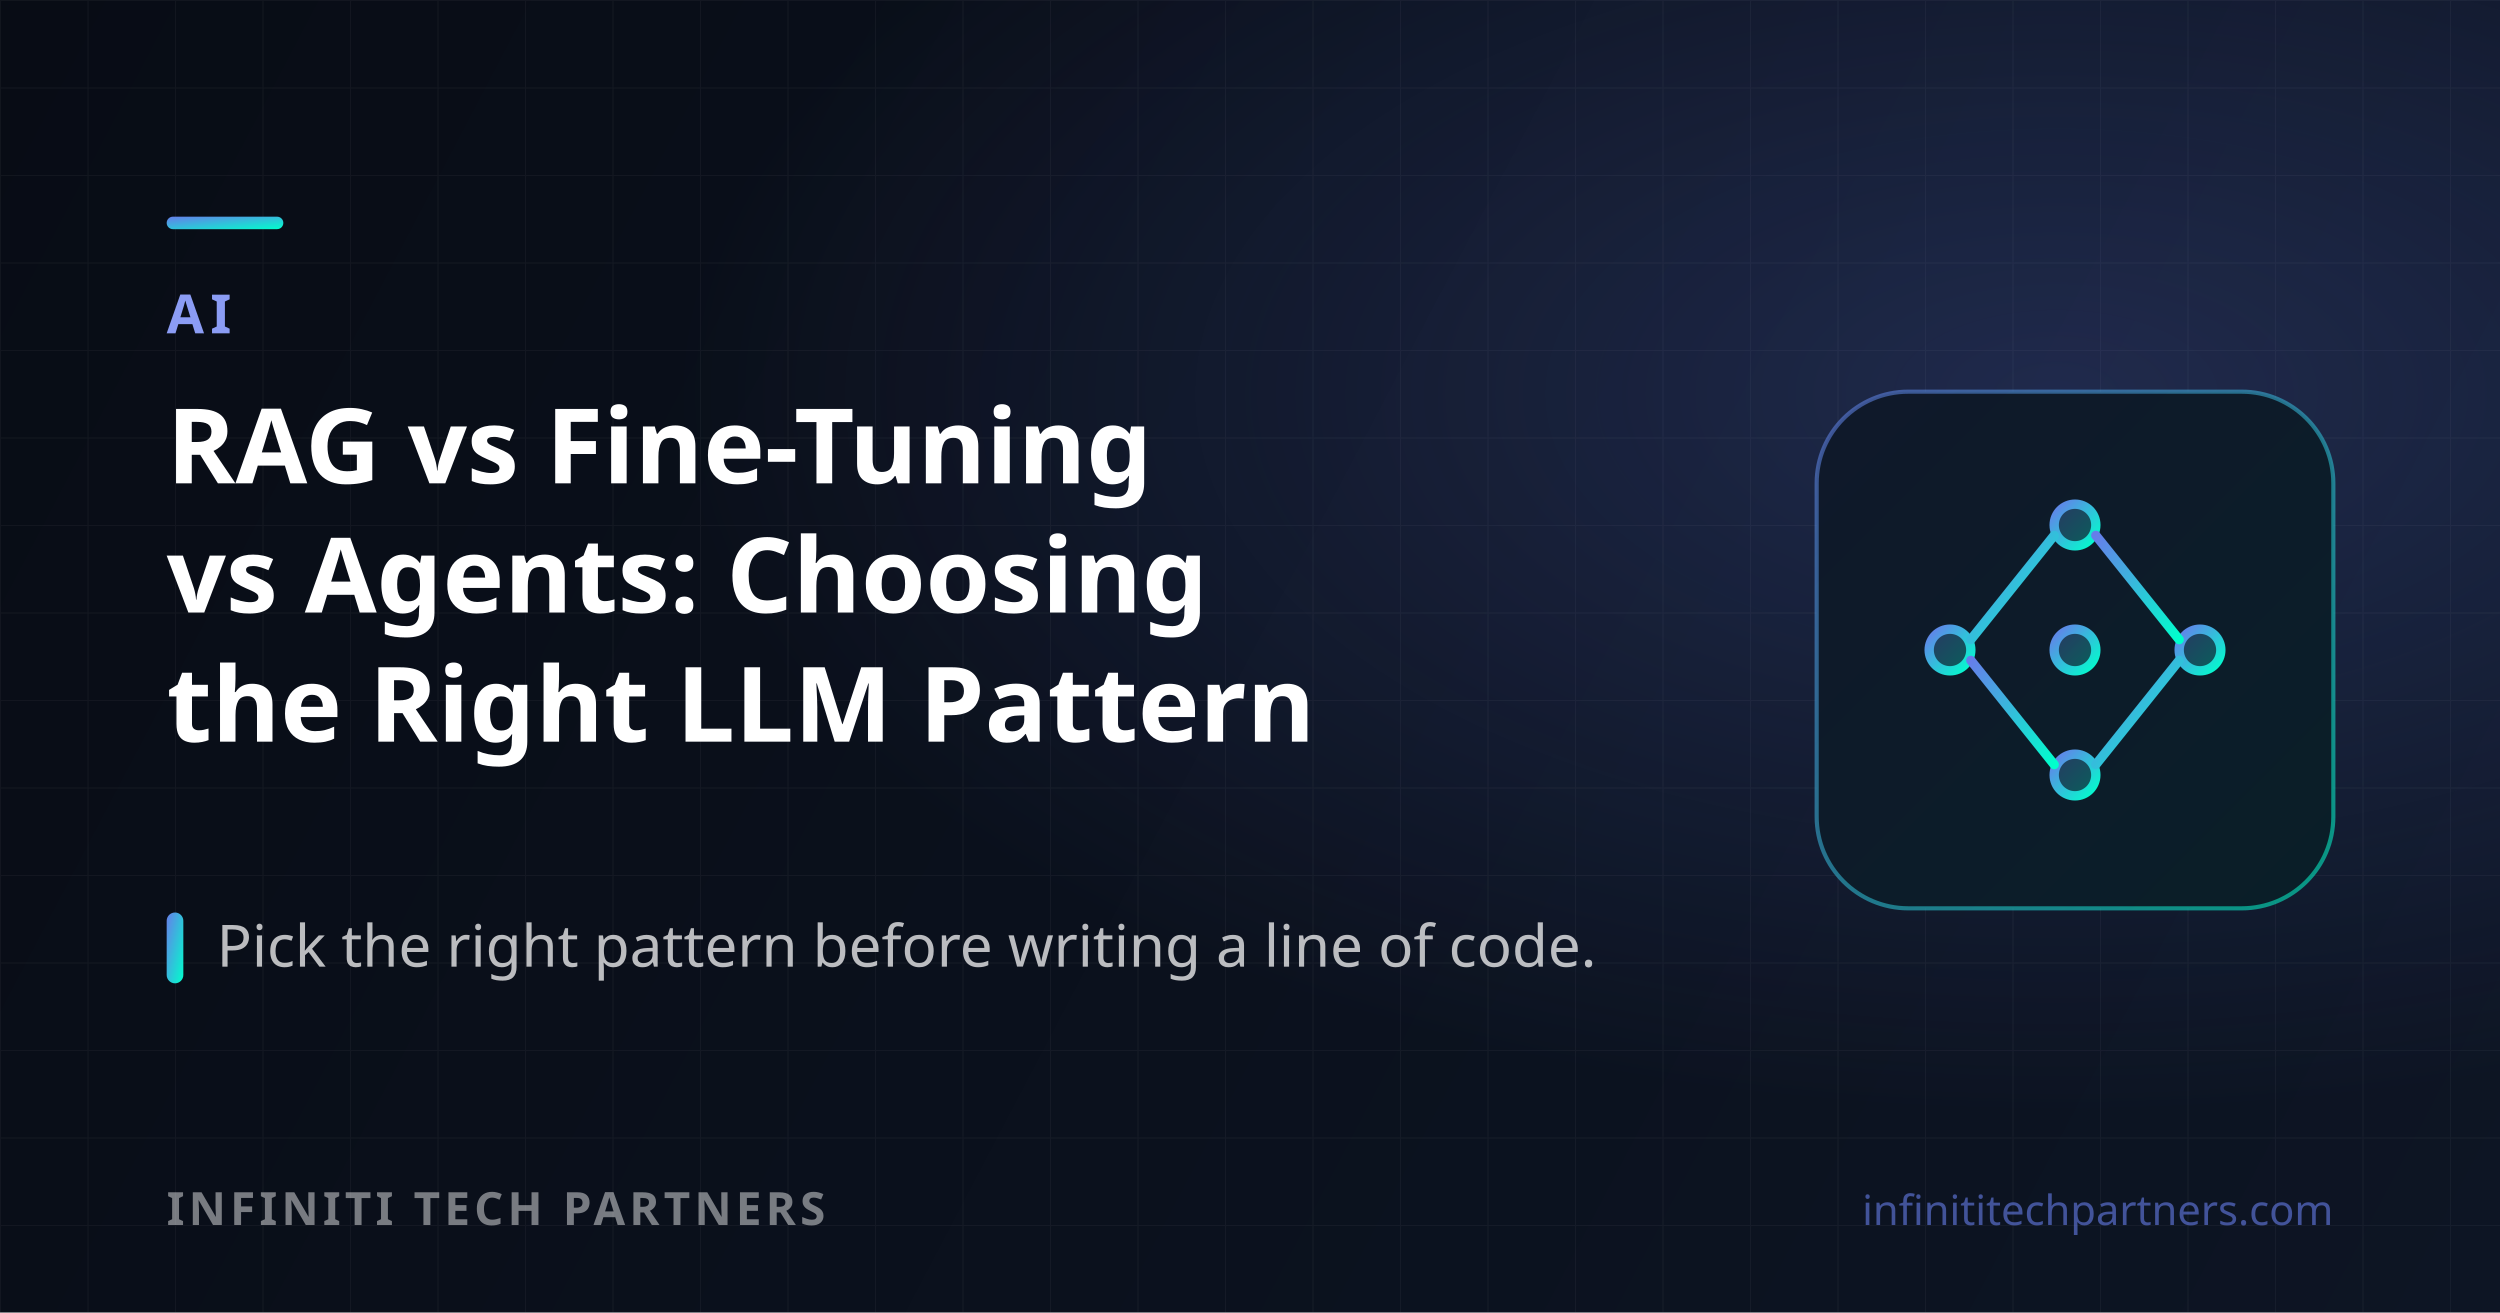
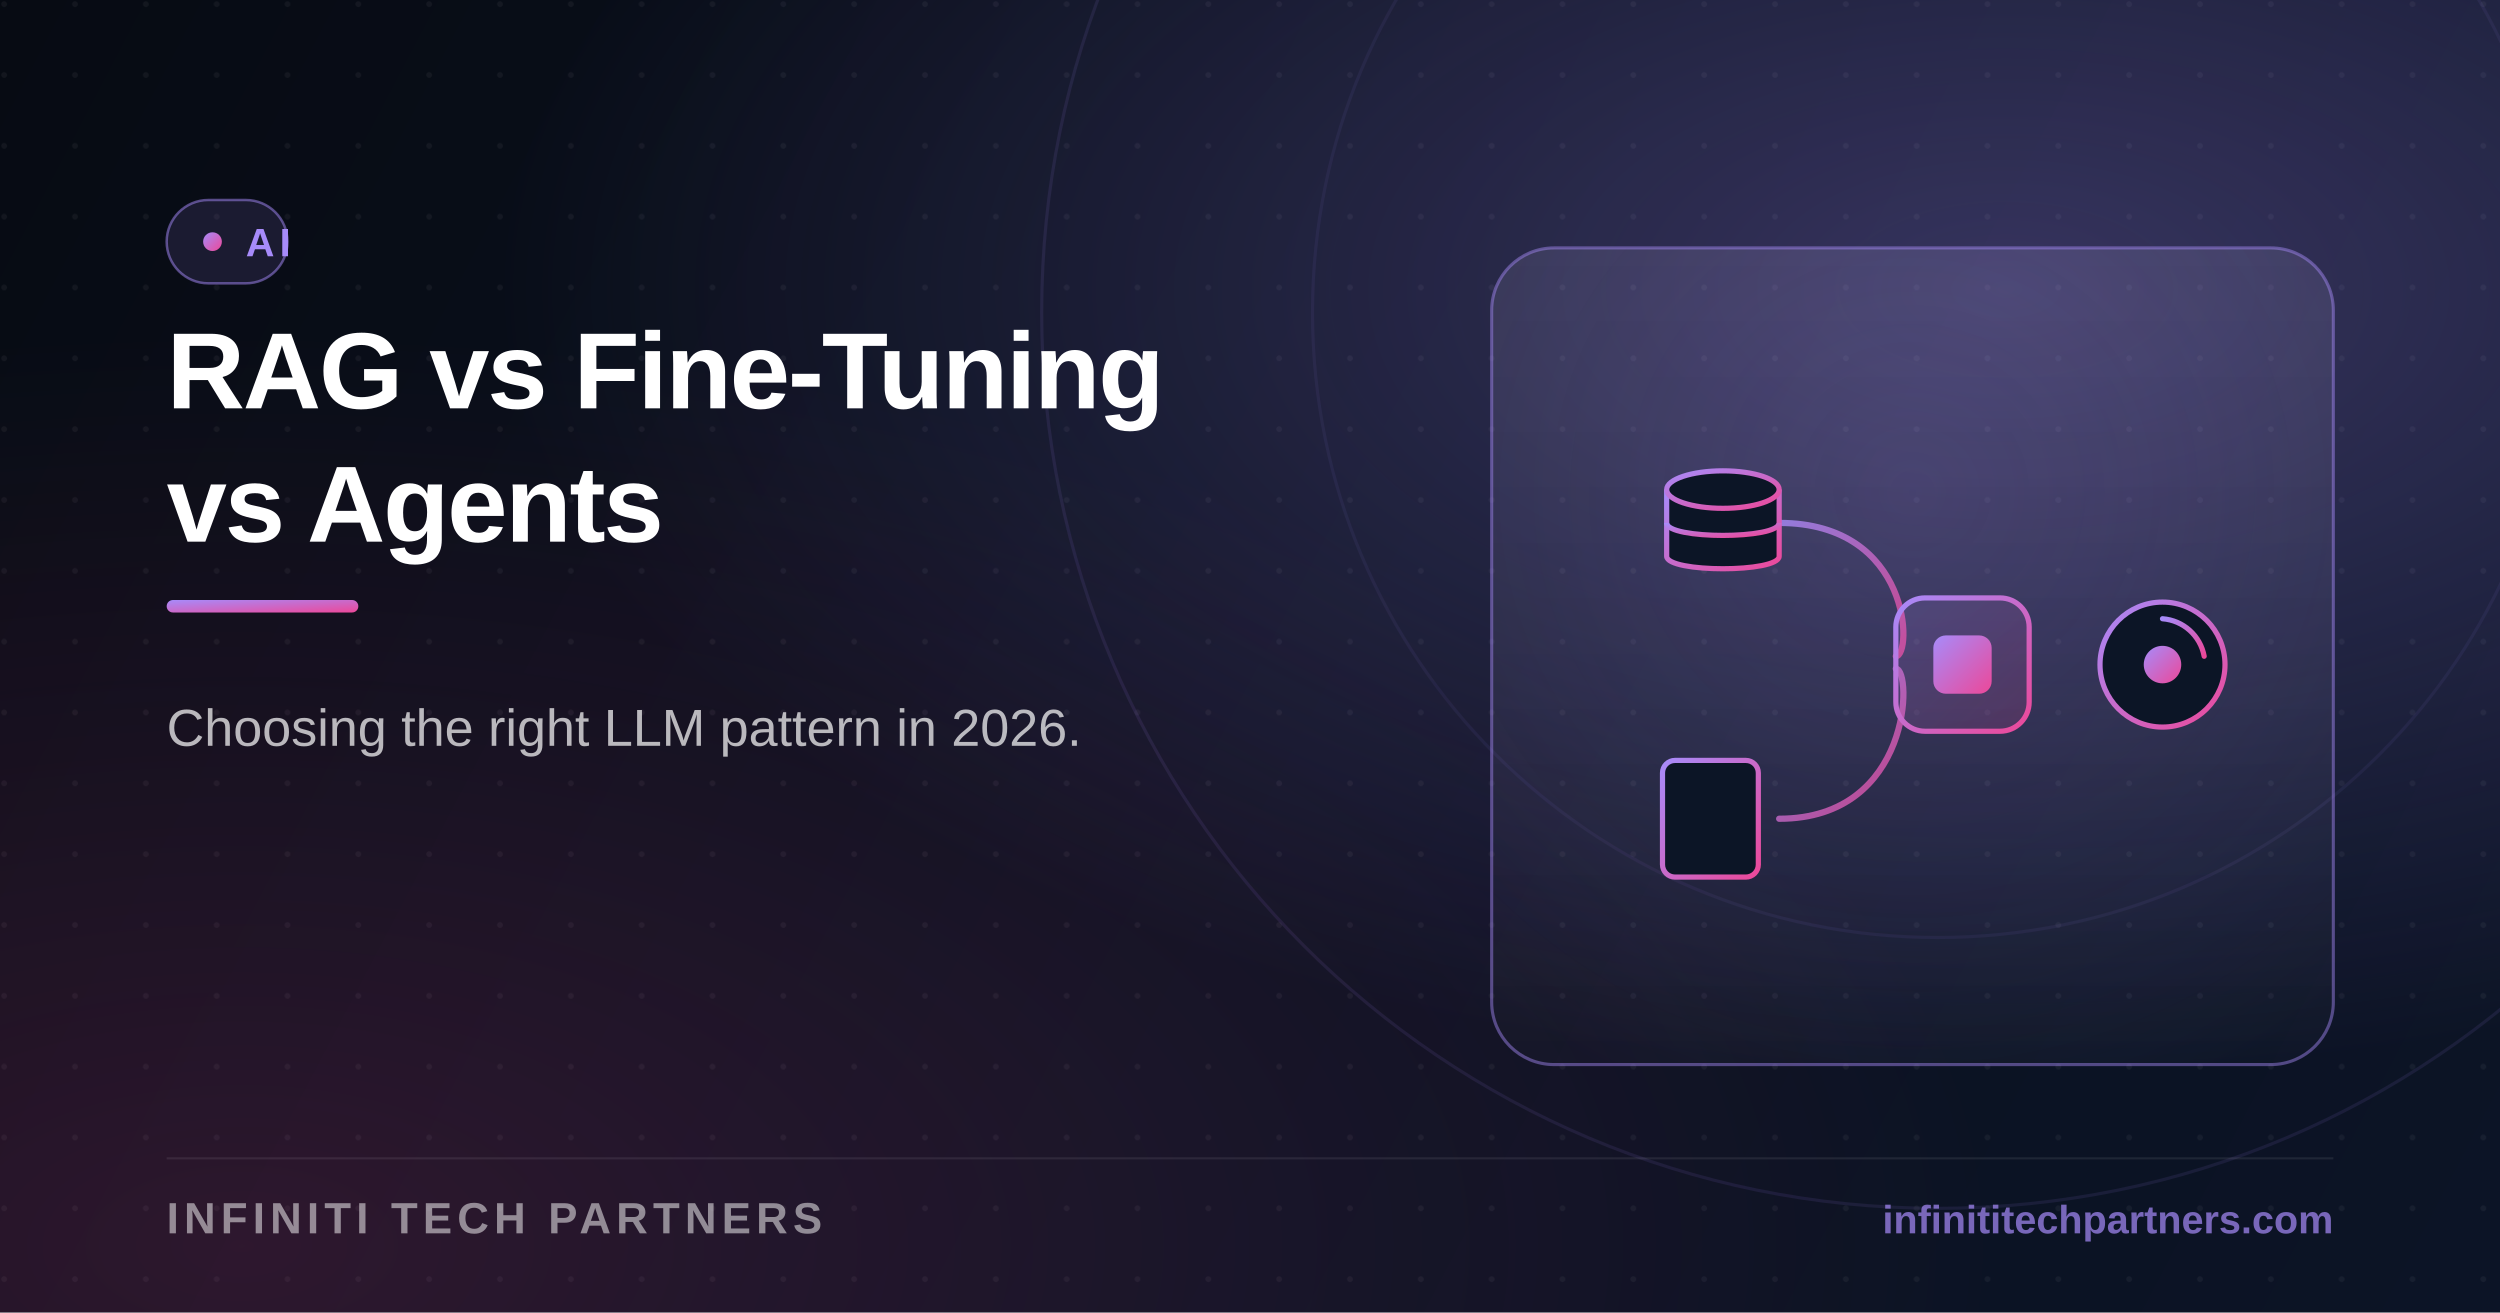
<svg xmlns="http://www.w3.org/2000/svg" width="1200" height="630" viewBox="0 0 1200 630" fill="none">
  <defs>
    <linearGradient id="bg" x1="0" y1="0" x2="1200" y2="630" gradientUnits="userSpaceOnUse">
-       <stop stop-color="#080c15" />
-       <stop offset="1" stop-color="#0d1524" />
+       <stop stop-color="#070b13" />
+       <stop offset="0.55" stop-color="#0a1120" />
+       <stop offset="1" stop-color="#0c1426" />
    </linearGradient>
    <linearGradient id="acc" x1="0" y1="0" x2="1" y2="1">
-       <stop stop-color="#667eea" />
-       <stop offset="1" stop-color="#00ffcc" />
+       <stop stop-color="#a78bfa" />
+       <stop offset="1" stop-color="#ec4899" />
    </linearGradient>
-     <radialGradient id="glow" cx="0.82" cy="0.30" r="0.55">
-       <stop stop-color="#667eea" stop-opacity="0.22" />
-       <stop offset="1" stop-color="#667eea" stop-opacity="0" />
+     <radialGradient id="g1" cx="0.80" cy="0.22" r="0.6">
+       <stop stop-color="#a78bfa" stop-opacity="0.28" />
+       <stop offset="1" stop-color="#a78bfa" stop-opacity="0" />
    </radialGradient>
-     <pattern id="grid" width="42" height="42" patternUnits="userSpaceOnUse">
-       <path d="M42 0H0V42" fill="none" stroke="#ffffff" stroke-opacity="0.04" />
+     <radialGradient id="g2" cx="0.10" cy="0.95" r="0.7">
+       <stop stop-color="#ec4899" stop-opacity="0.16" />
+       <stop offset="1" stop-color="#ec4899" stop-opacity="0" />
+     </radialGradient>
+     <radialGradient id="panelGlow" cx="0.5" cy="0.3" r="0.8">
+       <stop stop-color="#a78bfa" stop-opacity="0.14" />
+       <stop offset="1" stop-color="#a78bfa" stop-opacity="0" />
+     </radialGradient>
+     <pattern id="dots" width="34" height="34" patternUnits="userSpaceOnUse">
+       <circle cx="2" cy="2" r="1.4" fill="#ffffff" fill-opacity="0.05" />
    </pattern>
+     <linearGradient id="glass" x1="0" y1="0" x2="0" y2="1">
+       <stop stop-color="#ffffff" stop-opacity="0.07" />
+       <stop offset="1" stop-color="#ffffff" stop-opacity="0.012" />
+     </linearGradient>
  </defs>
  <rect width="1200" height="630" fill="url(#bg)" />
-   <rect width="1200" height="630" fill="url(#grid)" />
-   <rect width="1200" height="630" fill="url(#glow)" />
-   <g transform="translate(872 188)">
-     <rect x="0" y="0" width="248" height="248" rx="44" fill="#0b1320" stroke="url(#acc)" stroke-width="2" stroke-opacity="0.55" />
-     <rect x="0" y="0" width="248" height="248" rx="44" fill="url(#acc)" fill-opacity="0.05" />
-     <g transform="translate(44 44)" stroke="url(#acc)" stroke-width="4.5" stroke-linecap="round" stroke-linejoin="round" fill="none">
-       <circle cx="20" cy="80" r="10" fill="url(#acc)" fill-opacity="0.3" />
-       <circle cx="80" cy="20" r="10" fill="url(#acc)" fill-opacity="0.3" />
-       <circle cx="80" cy="80" r="10" fill="url(#acc)" fill-opacity="0.3" />
-       <circle cx="80" cy="140" r="10" fill="url(#acc)" fill-opacity="0.3" />
-       <circle cx="140" cy="80" r="10" fill="url(#acc)" fill-opacity="0.3" />
-       <line x1="30" y1="75" x2="70" y2="25" />
-       <line x1="30" y1="80" x2="70" y2="80" />
-       <line x1="30" y1="85" x2="70" y2="135" />
-       <line x1="90" y1="25" x2="130" y2="75" />
-       <line x1="90" y1="80" x2="130" y2="80" />
-       <line x1="90" y1="135" x2="130" y2="85" />
+   <rect width="1200" height="630" fill="url(#dots)" />
+   <circle cx="930" cy="150" r="430" fill="none" stroke="#a78bfa" stroke-opacity="0.10" stroke-width="1.5" />
+   <circle cx="930" cy="150" r="300" fill="none" stroke="#a78bfa" stroke-opacity="0.07" stroke-width="1.5" />
+   <rect width="1200" height="630" fill="url(#g1)" />
+   <rect width="1200" height="630" fill="url(#g2)" />
+   <g transform="translate(716 119)">
+     <rect x="0" y="0" width="404" height="392" rx="30" fill="url(#glass)" stroke="#a78bfa" stroke-width="1.5" stroke-opacity="0.45" />
+     <rect x="0" y="0" width="404" height="392" rx="30" fill="url(#panelGlow)" />
+     <g transform="translate(202 196)">
+       <g stroke="url(#acc)" stroke-width="3" fill="none" stroke-linecap="round" opacity="0.8">
+         <path d="M -64 -64 C 0 -64 0 0 -8 0" />
+         <path d="M -64 78 C 0 78 0 6 -8 6" />
+         <path d="M 56 3 L 100 3" />
+       </g>
+       <g transform="translate(-118 -88)" stroke="url(#acc)" stroke-width="2.5" fill="#0c1526" stroke-linejoin="round">
+         <path d="M 0 8 L 0 40 C 0 48 54 48 54 40 L 54 8" />
+         <ellipse cx="27" cy="8" rx="27" ry="9" />
+         <path d="M 0 24 C 0 32 54 32 54 24" fill="none" />
+       </g>
+       <g transform="translate(-120 50)" stroke="url(#acc)" stroke-width="2.5" fill="#0c1526" stroke-linejoin="round">
+         <rect x="0" y="0" width="46" height="56" rx="6" />
+         <line x1="10" y1="16" x2="36" y2="16" stroke-width="3" />
+         <line x1="10" y1="28" x2="36" y2="28" stroke-width="3" />
+         <line x1="10" y1="40" x2="26" y2="40" stroke-width="3" />
+       </g>
+       <g transform="translate(-8 -28)">
+         <rect x="0" y="0" width="64" height="64" rx="14" fill="url(#acc)" fill-opacity="0.16" stroke="url(#acc)" stroke-width="2.5" />
+         <line x1="16" y1="-10" x2="16" y2="0" stroke="url(#acc)" stroke-width="2.5" />
+         <line x1="16" y1="64" x2="16" y2="74" stroke="url(#acc)" stroke-width="2.5" />
+         <line x1="-10" y1="16" x2="0" y2="16" stroke="url(#acc)" stroke-width="2.5" />
+         <line x1="64" y1="16" x2="74" y2="16" stroke="url(#acc)" stroke-width="2.5" />
+         <line x1="32" y1="-10" x2="32" y2="0" stroke="url(#acc)" stroke-width="2.5" />
+         <line x1="32" y1="64" x2="32" y2="74" stroke="url(#acc)" stroke-width="2.5" />
+         <line x1="-10" y1="32" x2="0" y2="32" stroke="url(#acc)" stroke-width="2.5" />
+         <line x1="64" y1="32" x2="74" y2="32" stroke="url(#acc)" stroke-width="2.5" />
+         <line x1="48" y1="-10" x2="48" y2="0" stroke="url(#acc)" stroke-width="2.5" />
+         <line x1="48" y1="64" x2="48" y2="74" stroke="url(#acc)" stroke-width="2.5" />
+         <line x1="-10" y1="48" x2="0" y2="48" stroke="url(#acc)" stroke-width="2.5" />
+         <line x1="64" y1="48" x2="74" y2="48" stroke="url(#acc)" stroke-width="2.5" />
+         <rect x="18" y="18" width="28" height="28" rx="6" fill="url(#acc)" />
+       </g>
+       <g transform="translate(100 -16)">
+         <circle cx="20" cy="20" r="30" fill="#0c1526" stroke="url(#acc)" stroke-width="2.5" />
+         <circle cx="20" cy="20" r="9" fill="url(#acc)" />
+         <path d="M 20 -2 A 22 22 0 0 1 40 16" stroke="url(#acc)" stroke-width="2.5" fill="none" stroke-linecap="round" />
+       </g>
    </g>
  </g>
-   <rect x="80" y="104" width="56" height="6" rx="3" fill="url(#acc)" />
-   <text x="80" y="160" fill="#8b9cf4" font-size="26" font-weight="700" letter-spacing="3" font-family="Space Grotesk, Segoe UI, sans-serif">AI</text>
-   <text x="80" y="232" fill="#ffffff" font-size="50" font-weight="700" font-family="Space Grotesk, Segoe UI, sans-serif">RAG vs Fine-Tuning</text>
-   <text x="80" y="294" fill="#ffffff" font-size="50" font-weight="700" font-family="Space Grotesk, Segoe UI, sans-serif">vs Agents: Choosing</text>
-   <text x="80" y="356" fill="#ffffff" font-size="50" font-weight="700" font-family="Space Grotesk, Segoe UI, sans-serif">the Right LLM Pattern</text>
-   <rect x="80" y="438" width="8" height="34" rx="4" fill="url(#acc)" />
-   <text x="104" y="464" fill="#ffffff" fill-opacity="0.72" font-size="28" font-weight="500" font-family="Space Grotesk, Segoe UI, sans-serif">Pick the right pattern before writing a line of code.</text>
-   <text x="80" y="588" fill="#ffffff" fill-opacity="0.45" font-size="22" font-weight="600" letter-spacing="2" font-family="Space Grotesk, Segoe UI, sans-serif">INFINITI TECH PARTNERS</text>
-   <text x="1120" y="588" text-anchor="end" fill="#667eea" fill-opacity="0.6" font-size="20" font-weight="500" font-family="Space Grotesk, Segoe UI, sans-serif">infinititechpartners.com</text>
+   <g transform="translate(80 96)">
+     <rect x="0" y="0" width="58" height="40" rx="20" fill="#a78bfa" fill-opacity="0.12" stroke="#a78bfa" stroke-opacity="0.5" stroke-width="1.2" />
+     <circle cx="22" cy="20" r="4.5" fill="url(#acc)" />
+     <text x="38" y="27" fill="#a78bfa" font-size="19" font-weight="700" letter-spacing="2.5" font-family="Space Grotesk, Segoe UI, Arial, sans-serif">AI</text>
+   </g>
+   <text x="80" y="196" fill="#ffffff" font-size="52" font-weight="700" letter-spacing="-1" font-family="Space Grotesk, Segoe UI, Arial, sans-serif">RAG vs Fine-Tuning</text>
+   <text x="80" y="260" fill="#ffffff" font-size="52" font-weight="700" letter-spacing="-1" font-family="Space Grotesk, Segoe UI, Arial, sans-serif">vs Agents</text>
+   <rect x="80" y="288" width="92" height="6" rx="3" fill="url(#acc)" />
+   <text x="80" y="358" fill="#ffffff" fill-opacity="0.7" font-size="25" font-weight="500" font-family="Space Grotesk, Segoe UI, Arial, sans-serif">Choosing the right LLM pattern in 2026.</text>
+   <line x1="80" y1="556" x2="1120" y2="556" stroke="#ffffff" stroke-opacity="0.08" stroke-width="1" />
+   <text x="80" y="592" fill="#ffffff" fill-opacity="0.5" font-size="21" font-weight="700" letter-spacing="2.5" font-family="Space Grotesk, Segoe UI, Arial, sans-serif">INFINITI TECH PARTNERS</text>
+   <text x="1120" y="592" text-anchor="end" fill="#a78bfa" fill-opacity="0.7" font-size="19" font-weight="600" font-family="Space Grotesk, Segoe UI, Arial, sans-serif">infinititechpartners.com</text>
</svg>
